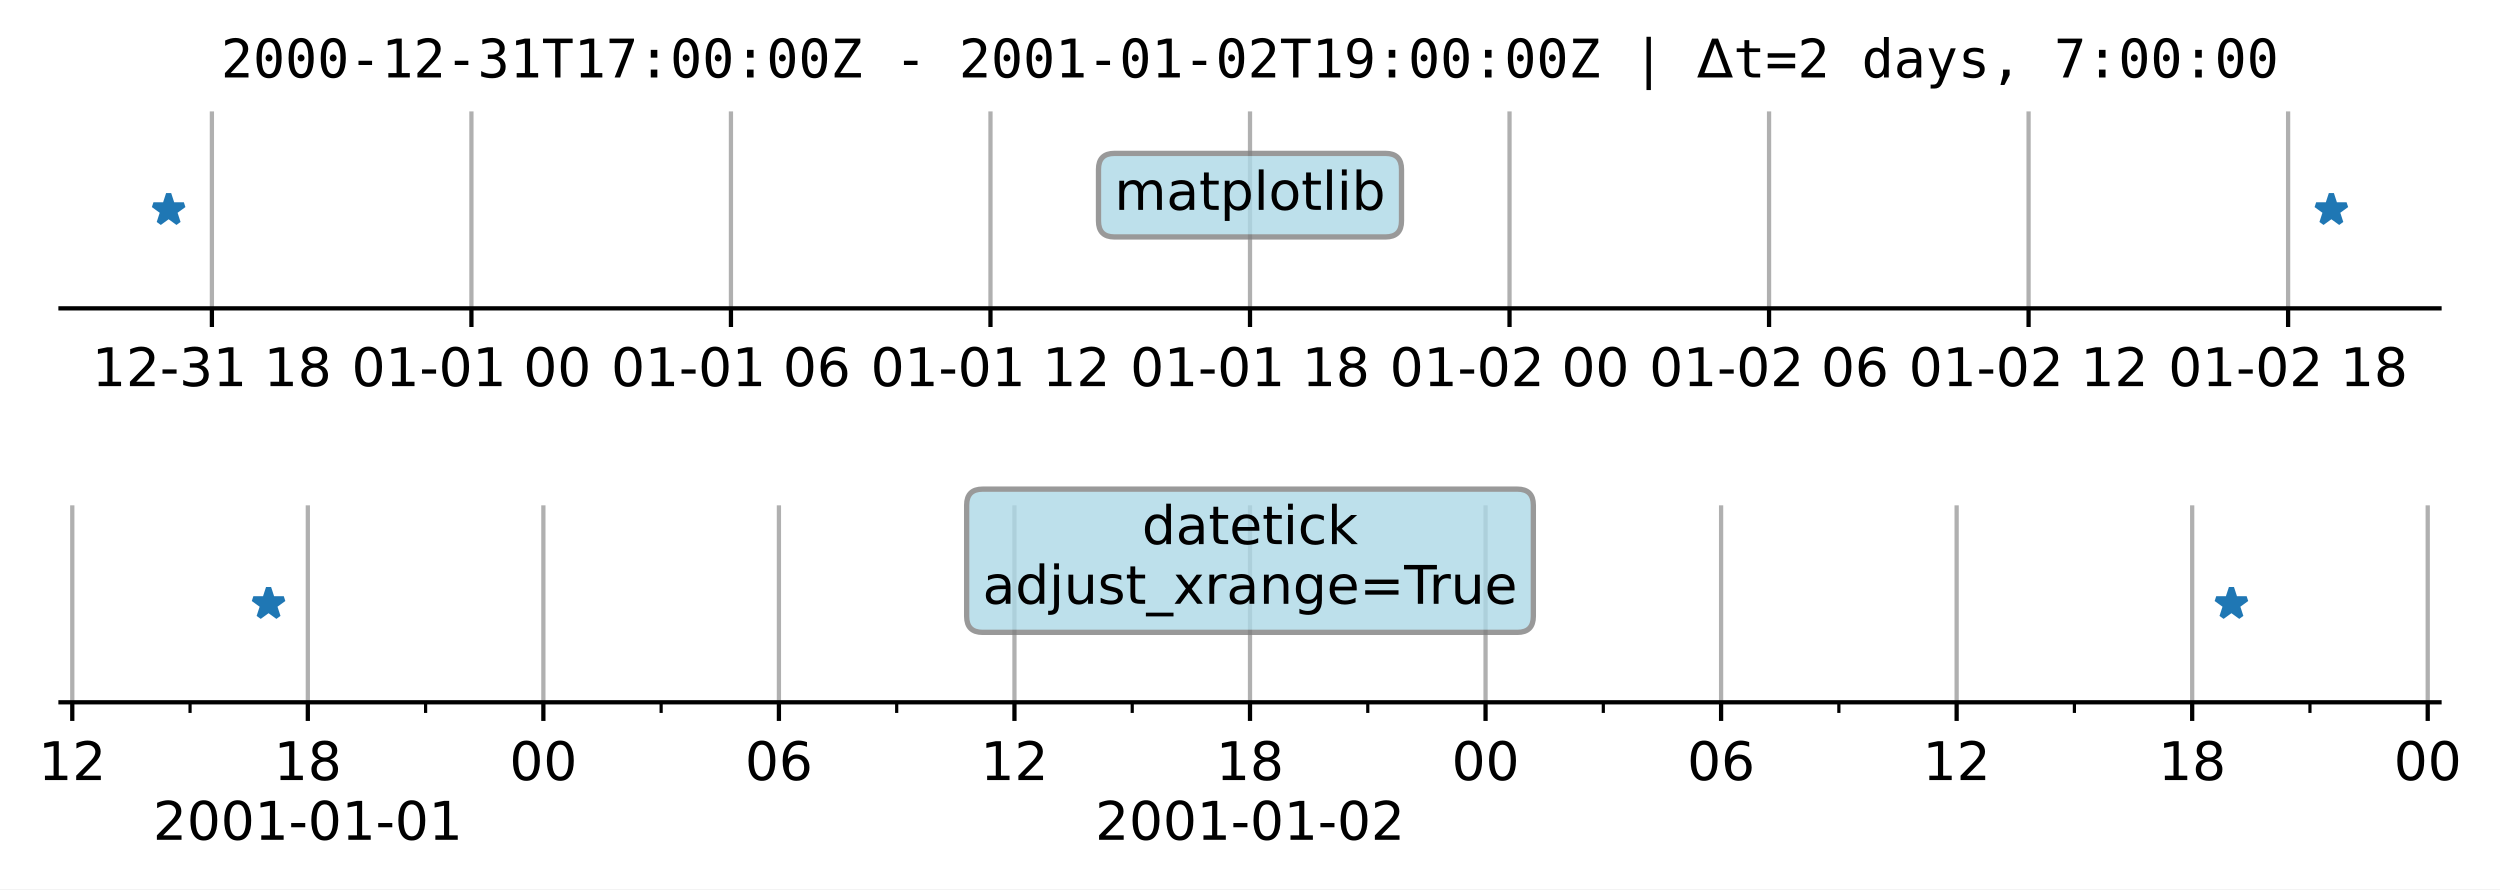
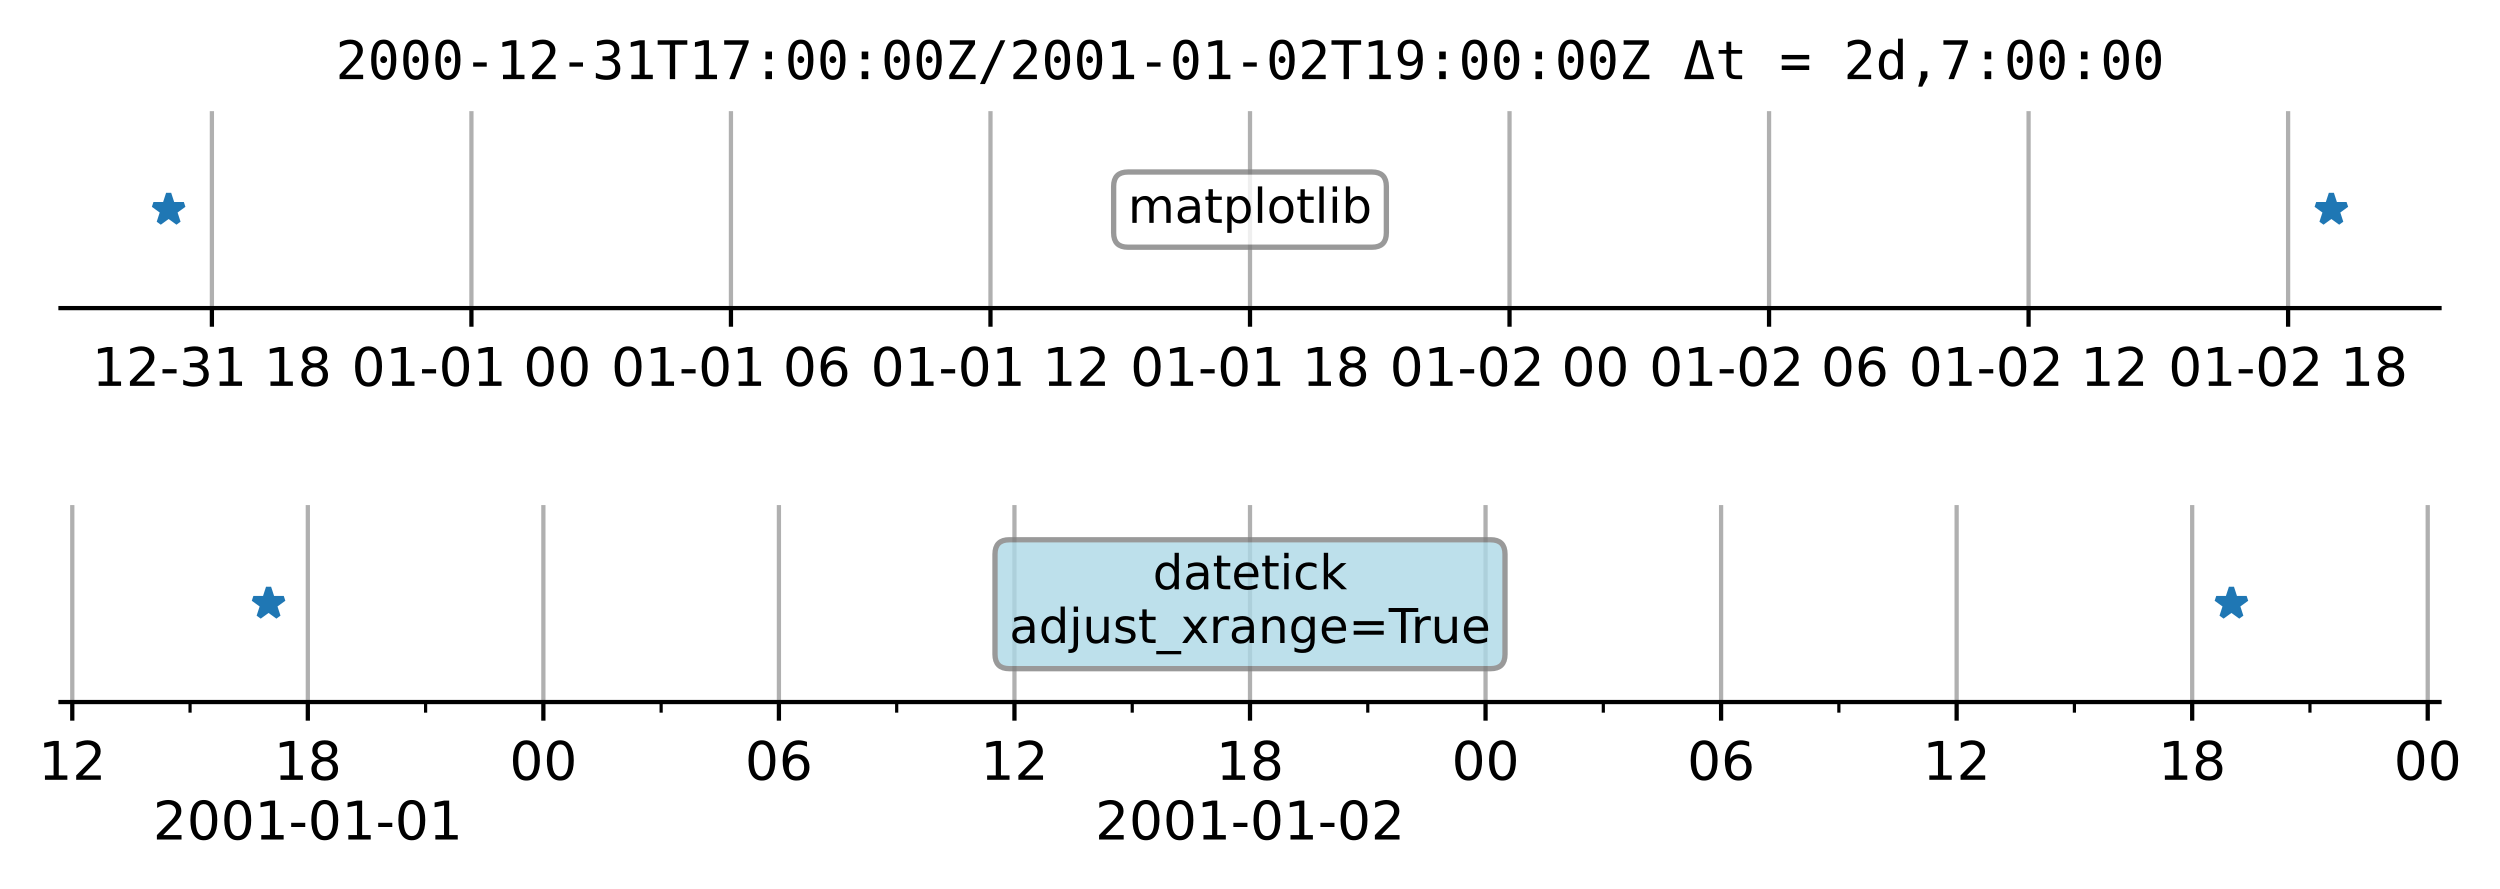
- <svg xmlns="http://www.w3.org/2000/svg" xmlns:xlink="http://www.w3.org/1999/xlink" width="469.105pt" height="166.856pt" viewBox="0 0 469.105 166.856" version="1.1">
+ <svg xmlns="http://www.w3.org/2000/svg" xmlns:xlink="http://www.w3.org/1999/xlink" width="469.105pt" height="166.808pt" viewBox="0 0 469.105 166.808" version="1.1">
  <defs>
    <style type="text/css">*{stroke-linejoin: round; stroke-linecap: butt}</style>
  </defs>
  <g id="figure_1">
    <g id="patch_1">
-       <path d="M 0 166.856  L 469.105 166.856  L 469.105 0  L 0 0  z " style="fill: #ffffff" />
+       <path d="M 0 166.808  L 469.105 166.808  L 469.105 0  L 0 0  z " style="fill: #ffffff" />
    </g>
    <g id="axes_1">
      <g id="patch_2">
-         <path d="M 11.353 57.86  L 457.753 57.86  L 457.753 20.9  L 11.353 20.9  z " style="fill: #ffffff" />
+         <path d="M 11.353 57.812  L 457.753 57.812  L 457.753 20.852  L 11.353 20.852  z " style="fill: #ffffff" />
      </g>
      <g id="matplotlib.axis_1">
        <g id="xtick_1">
          <g id="line2d_1">
-             <path d="M 39.76 57.86  L 39.76 20.9  " clip-path="url(#p794c9a2584)" style="fill: none; stroke: #b0b0b0; stroke-width: 0.8; stroke-linecap: square" />
+             <path d="M 39.76 57.812  L 39.76 20.852  " clip-path="url(#p89f7d817bd)" style="fill: none; stroke: #b0b0b0; stroke-width: 0.8; stroke-linecap: square" />
          </g>
          <g id="line2d_2">
            <defs>
-               <path id="m5f459352a1" d="M 0 0  L 0 3.5  " style="stroke: #000000; stroke-width: 0.8" />
+               <path id="m830f790c92" d="M 0 0  L 0 3.5  " style="stroke: #000000; stroke-width: 0.8" />
            </defs>
            <g>
-               <use xlink:href="#m5f459352a1" x="39.76" y="57.86" style="stroke: #000000; stroke-width: 0.8" />
+               <use xlink:href="#m830f790c92" x="39.76" y="57.812" style="stroke: #000000; stroke-width: 0.8" />
            </g>
          </g>
          <g id="text_1">
-             <text style="font-size: 10px; font-family: 'DejaVu Sans', 'Bitstream Vera Sans', 'Computer Modern Sans Serif', 'Lucida Grande', 'Verdana', 'Geneva', 'Lucid', 'Arial', 'Helvetica', 'Avant Garde', sans-serif; text-anchor: middle" x="39.76" y="72.458" transform="rotate(-0 39.75987 72.45844)">12-31 18</text>
+             <text style="font-size: 10px; font-family: 'DejaVu Sans', 'Bitstream Vera Sans', 'Computer Modern Sans Serif', 'Lucida Grande', 'Verdana', 'Geneva', 'Lucid', 'Arial', 'Helvetica', 'Avant Garde', sans-serif; text-anchor: middle" x="39.76" y="72.41" transform="rotate(-0 39.75987 72.41)">12-31 18</text>
          </g>
        </g>
        <g id="xtick_2">
          <g id="line2d_3">
-             <path d="M 88.458 57.86  L 88.458 20.9  " clip-path="url(#p794c9a2584)" style="fill: none; stroke: #b0b0b0; stroke-width: 0.8; stroke-linecap: square" />
+             <path d="M 88.458 57.812  L 88.458 20.852  " clip-path="url(#p89f7d817bd)" style="fill: none; stroke: #b0b0b0; stroke-width: 0.8; stroke-linecap: square" />
          </g>
          <g id="line2d_4">
            <g>
-               <use xlink:href="#m5f459352a1" x="88.458" y="57.86" style="stroke: #000000; stroke-width: 0.8" />
+               <use xlink:href="#m830f790c92" x="88.458" y="57.812" style="stroke: #000000; stroke-width: 0.8" />
            </g>
          </g>
          <g id="text_2">
-             <text style="font-size: 10px; font-family: 'DejaVu Sans', 'Bitstream Vera Sans', 'Computer Modern Sans Serif', 'Lucida Grande', 'Verdana', 'Geneva', 'Lucid', 'Arial', 'Helvetica', 'Avant Garde', sans-serif; text-anchor: middle" x="88.458" y="72.458" transform="rotate(-0 88.45805 72.45844)">01-01 00</text>
+             <text style="font-size: 10px; font-family: 'DejaVu Sans', 'Bitstream Vera Sans', 'Computer Modern Sans Serif', 'Lucida Grande', 'Verdana', 'Geneva', 'Lucid', 'Arial', 'Helvetica', 'Avant Garde', sans-serif; text-anchor: middle" x="88.458" y="72.41" transform="rotate(-0 88.45805 72.41)">01-01 00</text>
          </g>
        </g>
        <g id="xtick_3">
          <g id="line2d_5">
-             <path d="M 137.156 57.86  L 137.156 20.9  " clip-path="url(#p794c9a2584)" style="fill: none; stroke: #b0b0b0; stroke-width: 0.8; stroke-linecap: square" />
+             <path d="M 137.156 57.812  L 137.156 20.852  " clip-path="url(#p89f7d817bd)" style="fill: none; stroke: #b0b0b0; stroke-width: 0.8; stroke-linecap: square" />
          </g>
          <g id="line2d_6">
            <g>
-               <use xlink:href="#m5f459352a1" x="137.156" y="57.86" style="stroke: #000000; stroke-width: 0.8" />
+               <use xlink:href="#m830f790c92" x="137.156" y="57.812" style="stroke: #000000; stroke-width: 0.8" />
            </g>
          </g>
          <g id="text_3">
-             <text style="font-size: 10px; font-family: 'DejaVu Sans', 'Bitstream Vera Sans', 'Computer Modern Sans Serif', 'Lucida Grande', 'Verdana', 'Geneva', 'Lucid', 'Arial', 'Helvetica', 'Avant Garde', sans-serif; text-anchor: middle" x="137.156" y="72.458" transform="rotate(-0 137.1562 72.45844)">01-01 06</text>
+             <text style="font-size: 10px; font-family: 'DejaVu Sans', 'Bitstream Vera Sans', 'Computer Modern Sans Serif', 'Lucida Grande', 'Verdana', 'Geneva', 'Lucid', 'Arial', 'Helvetica', 'Avant Garde', sans-serif; text-anchor: middle" x="137.156" y="72.41" transform="rotate(-0 137.1562 72.41)">01-01 06</text>
          </g>
        </g>
        <g id="xtick_4">
          <g id="line2d_7">
-             <path d="M 185.854 57.86  L 185.854 20.9  " clip-path="url(#p794c9a2584)" style="fill: none; stroke: #b0b0b0; stroke-width: 0.8; stroke-linecap: square" />
+             <path d="M 185.854 57.812  L 185.854 20.852  " clip-path="url(#p89f7d817bd)" style="fill: none; stroke: #b0b0b0; stroke-width: 0.8; stroke-linecap: square" />
          </g>
          <g id="line2d_8">
            <g>
-               <use xlink:href="#m5f459352a1" x="185.854" y="57.86" style="stroke: #000000; stroke-width: 0.8" />
+               <use xlink:href="#m830f790c92" x="185.854" y="57.812" style="stroke: #000000; stroke-width: 0.8" />
            </g>
          </g>
          <g id="text_4">
-             <text style="font-size: 10px; font-family: 'DejaVu Sans', 'Bitstream Vera Sans', 'Computer Modern Sans Serif', 'Lucida Grande', 'Verdana', 'Geneva', 'Lucid', 'Arial', 'Helvetica', 'Avant Garde', sans-serif; text-anchor: middle" x="185.854" y="72.458" transform="rotate(-0 185.8544 72.45844)">01-01 12</text>
+             <text style="font-size: 10px; font-family: 'DejaVu Sans', 'Bitstream Vera Sans', 'Computer Modern Sans Serif', 'Lucida Grande', 'Verdana', 'Geneva', 'Lucid', 'Arial', 'Helvetica', 'Avant Garde', sans-serif; text-anchor: middle" x="185.854" y="72.41" transform="rotate(-0 185.8544 72.41)">01-01 12</text>
          </g>
        </g>
        <g id="xtick_5">
          <g id="line2d_9">
-             <path d="M 234.553 57.86  L 234.553 20.9  " clip-path="url(#p794c9a2584)" style="fill: none; stroke: #b0b0b0; stroke-width: 0.8; stroke-linecap: square" />
+             <path d="M 234.553 57.812  L 234.553 20.852  " clip-path="url(#p89f7d817bd)" style="fill: none; stroke: #b0b0b0; stroke-width: 0.8; stroke-linecap: square" />
          </g>
          <g id="line2d_10">
            <g>
-               <use xlink:href="#m5f459352a1" x="234.553" y="57.86" style="stroke: #000000; stroke-width: 0.8" />
+               <use xlink:href="#m830f790c92" x="234.553" y="57.812" style="stroke: #000000; stroke-width: 0.8" />
            </g>
          </g>
          <g id="text_5">
-             <text style="font-size: 10px; font-family: 'DejaVu Sans', 'Bitstream Vera Sans', 'Computer Modern Sans Serif', 'Lucida Grande', 'Verdana', 'Geneva', 'Lucid', 'Arial', 'Helvetica', 'Avant Garde', sans-serif; text-anchor: middle" x="234.553" y="72.458" transform="rotate(-0 234.5526 72.45844)">01-01 18</text>
+             <text style="font-size: 10px; font-family: 'DejaVu Sans', 'Bitstream Vera Sans', 'Computer Modern Sans Serif', 'Lucida Grande', 'Verdana', 'Geneva', 'Lucid', 'Arial', 'Helvetica', 'Avant Garde', sans-serif; text-anchor: middle" x="234.553" y="72.41" transform="rotate(-0 234.5526 72.41)">01-01 18</text>
          </g>
        </g>
        <g id="xtick_6">
          <g id="line2d_11">
-             <path d="M 283.251 57.86  L 283.251 20.9  " clip-path="url(#p794c9a2584)" style="fill: none; stroke: #b0b0b0; stroke-width: 0.8; stroke-linecap: square" />
+             <path d="M 283.251 57.812  L 283.251 20.852  " clip-path="url(#p89f7d817bd)" style="fill: none; stroke: #b0b0b0; stroke-width: 0.8; stroke-linecap: square" />
          </g>
          <g id="line2d_12">
            <g>
-               <use xlink:href="#m5f459352a1" x="283.251" y="57.86" style="stroke: #000000; stroke-width: 0.8" />
+               <use xlink:href="#m830f790c92" x="283.251" y="57.812" style="stroke: #000000; stroke-width: 0.8" />
            </g>
          </g>
          <g id="text_6">
-             <text style="font-size: 10px; font-family: 'DejaVu Sans', 'Bitstream Vera Sans', 'Computer Modern Sans Serif', 'Lucida Grande', 'Verdana', 'Geneva', 'Lucid', 'Arial', 'Helvetica', 'Avant Garde', sans-serif; text-anchor: middle" x="283.251" y="72.458" transform="rotate(-0 283.2508 72.45844)">01-02 00</text>
+             <text style="font-size: 10px; font-family: 'DejaVu Sans', 'Bitstream Vera Sans', 'Computer Modern Sans Serif', 'Lucida Grande', 'Verdana', 'Geneva', 'Lucid', 'Arial', 'Helvetica', 'Avant Garde', sans-serif; text-anchor: middle" x="283.251" y="72.41" transform="rotate(-0 283.2508 72.41)">01-02 00</text>
          </g>
        </g>
        <g id="xtick_7">
          <g id="line2d_13">
-             <path d="M 331.949 57.86  L 331.949 20.9  " clip-path="url(#p794c9a2584)" style="fill: none; stroke: #b0b0b0; stroke-width: 0.8; stroke-linecap: square" />
+             <path d="M 331.949 57.812  L 331.949 20.852  " clip-path="url(#p89f7d817bd)" style="fill: none; stroke: #b0b0b0; stroke-width: 0.8; stroke-linecap: square" />
          </g>
          <g id="line2d_14">
            <g>
-               <use xlink:href="#m5f459352a1" x="331.949" y="57.86" style="stroke: #000000; stroke-width: 0.8" />
+               <use xlink:href="#m830f790c92" x="331.949" y="57.812" style="stroke: #000000; stroke-width: 0.8" />
            </g>
          </g>
          <g id="text_7">
-             <text style="font-size: 10px; font-family: 'DejaVu Sans', 'Bitstream Vera Sans', 'Computer Modern Sans Serif', 'Lucida Grande', 'Verdana', 'Geneva', 'Lucid', 'Arial', 'Helvetica', 'Avant Garde', sans-serif; text-anchor: middle" x="331.949" y="72.458" transform="rotate(-0 331.949 72.45844)">01-02 06</text>
+             <text style="font-size: 10px; font-family: 'DejaVu Sans', 'Bitstream Vera Sans', 'Computer Modern Sans Serif', 'Lucida Grande', 'Verdana', 'Geneva', 'Lucid', 'Arial', 'Helvetica', 'Avant Garde', sans-serif; text-anchor: middle" x="331.949" y="72.41" transform="rotate(-0 331.949 72.41)">01-02 06</text>
          </g>
        </g>
        <g id="xtick_8">
          <g id="line2d_15">
-             <path d="M 380.647 57.86  L 380.647 20.9  " clip-path="url(#p794c9a2584)" style="fill: none; stroke: #b0b0b0; stroke-width: 0.8; stroke-linecap: square" />
+             <path d="M 380.647 57.812  L 380.647 20.852  " clip-path="url(#p89f7d817bd)" style="fill: none; stroke: #b0b0b0; stroke-width: 0.8; stroke-linecap: square" />
          </g>
          <g id="line2d_16">
            <g>
-               <use xlink:href="#m5f459352a1" x="380.647" y="57.86" style="stroke: #000000; stroke-width: 0.8" />
+               <use xlink:href="#m830f790c92" x="380.647" y="57.812" style="stroke: #000000; stroke-width: 0.8" />
            </g>
          </g>
          <g id="text_8">
-             <text style="font-size: 10px; font-family: 'DejaVu Sans', 'Bitstream Vera Sans', 'Computer Modern Sans Serif', 'Lucida Grande', 'Verdana', 'Geneva', 'Lucid', 'Arial', 'Helvetica', 'Avant Garde', sans-serif; text-anchor: middle" x="380.647" y="72.458" transform="rotate(-0 380.6471 72.45844)">01-02 12</text>
+             <text style="font-size: 10px; font-family: 'DejaVu Sans', 'Bitstream Vera Sans', 'Computer Modern Sans Serif', 'Lucida Grande', 'Verdana', 'Geneva', 'Lucid', 'Arial', 'Helvetica', 'Avant Garde', sans-serif; text-anchor: middle" x="380.647" y="72.41" transform="rotate(-0 380.6471 72.41)">01-02 12</text>
          </g>
        </g>
        <g id="xtick_9">
          <g id="line2d_17">
-             <path d="M 429.345 57.86  L 429.345 20.9  " clip-path="url(#p794c9a2584)" style="fill: none; stroke: #b0b0b0; stroke-width: 0.8; stroke-linecap: square" />
+             <path d="M 429.345 57.812  L 429.345 20.852  " clip-path="url(#p89f7d817bd)" style="fill: none; stroke: #b0b0b0; stroke-width: 0.8; stroke-linecap: square" />
          </g>
          <g id="line2d_18">
            <g>
-               <use xlink:href="#m5f459352a1" x="429.345" y="57.86" style="stroke: #000000; stroke-width: 0.8" />
+               <use xlink:href="#m830f790c92" x="429.345" y="57.812" style="stroke: #000000; stroke-width: 0.8" />
            </g>
          </g>
          <g id="text_9">
-             <text style="font-size: 10px; font-family: 'DejaVu Sans', 'Bitstream Vera Sans', 'Computer Modern Sans Serif', 'Lucida Grande', 'Verdana', 'Geneva', 'Lucid', 'Arial', 'Helvetica', 'Avant Garde', sans-serif; text-anchor: middle" x="429.345" y="72.458" transform="rotate(-0 429.3453 72.45844)">01-02 18</text>
+             <text style="font-size: 10px; font-family: 'DejaVu Sans', 'Bitstream Vera Sans', 'Computer Modern Sans Serif', 'Lucida Grande', 'Verdana', 'Geneva', 'Lucid', 'Arial', 'Helvetica', 'Avant Garde', sans-serif; text-anchor: middle" x="429.345" y="72.41" transform="rotate(-0 429.3453 72.41)">01-02 18</text>
          </g>
        </g>
      </g>
      <g id="line2d_19">
        <defs>
-           <path id="m049b38c788" d="M 0 -3  L -0.674 -0.927  L -2.853 -0.927  L -1.09 0.354  L -1.763 2.427  L -0 1.146  L 1.763 2.427  L 1.09 0.354  L 2.853 -0.927  L 0.674 -0.927  z " style="stroke: #1f77b4; stroke-linejoin: bevel" />
+           <path id="m13cf671764" d="M 0 -3  L -0.674 -0.927  L -2.853 -0.927  L -1.09 0.354  L -1.763 2.427  L -0 1.146  L 1.763 2.427  L 1.09 0.354  L 2.853 -0.927  L 0.674 -0.927  z " style="stroke: #1f77b4; stroke-linejoin: bevel" />
        </defs>
-         <g clip-path="url(#p794c9a2584)">
-           <use xlink:href="#m049b38c788" x="31.644" y="39.38" style="fill: #1f77b4; stroke: #1f77b4; stroke-linejoin: bevel" />
-           <use xlink:href="#m049b38c788" x="437.462" y="39.38" style="fill: #1f77b4; stroke: #1f77b4; stroke-linejoin: bevel" />
+         <g clip-path="url(#p89f7d817bd)">
+           <use xlink:href="#m13cf671764" x="31.644" y="39.332" style="fill: #1f77b4; stroke: #1f77b4; stroke-linejoin: bevel" />
+           <use xlink:href="#m13cf671764" x="437.462" y="39.332" style="fill: #1f77b4; stroke: #1f77b4; stroke-linejoin: bevel" />
        </g>
      </g>
      <g id="patch_3">
-         <path d="M 11.353 57.86  L 457.753 57.86  " style="fill: none; stroke: #000000; stroke-width: 0.8; stroke-linejoin: miter; stroke-linecap: square" />
+         <path d="M 11.353 57.812  L 457.753 57.812  " style="fill: none; stroke: #000000; stroke-width: 0.8; stroke-linejoin: miter; stroke-linecap: square" />
      </g>
      <g id="text_10">
        <g id="patch_4">
-           <path d="M 209.123 44.46  L 259.982 44.46  Q 262.982 44.46 262.982 41.46  L 262.982 31.782  Q 262.982 28.782 259.982 28.782  L 209.123 28.782  Q 206.123 28.782 206.123 31.782  L 206.123 41.46  Q 206.123 44.46 209.123 44.46  z " style="fill: #add8e6; opacity: 0.8; stroke: #808080; stroke-linejoin: miter" />
-         </g>
-         <text style="font-size: 10px; font-family: 'DejaVu Sans', 'Bitstream Vera Sans', 'Computer Modern Sans Serif', 'Lucida Grande', 'Verdana', 'Geneva', 'Lucid', 'Arial', 'Helvetica', 'Avant Garde', sans-serif; text-anchor: middle" x="234.553" y="39.38" transform="rotate(-0 234.5526 39.38)">matplotlib</text>
+           <path d="M 211.666 46.387  L 257.439 46.387  Q 260.139 46.387 260.139 43.687  L 260.139 34.976  Q 260.139 32.276 257.439 32.276  L 211.666 32.276  Q 208.966 32.276 208.966 34.976  L 208.966 43.687  Q 208.966 46.387 211.666 46.387  z " style="fill: #ffffff; opacity: 0.8; stroke: #808080; stroke-linejoin: miter" />
+         </g>
+         <text style="font-size: 9px; font-family: 'DejaVu Sans', 'Bitstream Vera Sans', 'Computer Modern Sans Serif', 'Lucida Grande', 'Verdana', 'Geneva', 'Lucid', 'Arial', 'Helvetica', 'Avant Garde', sans-serif; text-anchor: middle" x="234.553" y="41.815" transform="rotate(-0 234.5526 41.815)">matplotlib</text>
      </g>
      <g id="text_11">
-         <g transform="translate(41.4526 14.9)">
-           <text>
-             <tspan x="0" y="-0.359" style="font-size: 10px; font-family: 'DejaVu Sans Mono'">2</tspan>
-             <tspan x="6.021" y="-0.359" style="font-size: 10px; font-family: 'DejaVu Sans Mono'">0</tspan>
-             <tspan x="12.041" y="-0.359" style="font-size: 10px; font-family: 'DejaVu Sans Mono'">0</tspan>
-             <tspan x="18.062" y="-0.359" style="font-size: 10px; font-family: 'DejaVu Sans Mono'">0</tspan>
-             <tspan x="24.082" y="-0.359" style="font-size: 10px; font-family: 'DejaVu Sans Mono'">-</tspan>
-             <tspan x="30.103" y="-0.359" style="font-size: 10px; font-family: 'DejaVu Sans Mono'">1</tspan>
-             <tspan x="36.123" y="-0.359" style="font-size: 10px; font-family: 'DejaVu Sans Mono'">2</tspan>
-             <tspan x="42.144" y="-0.359" style="font-size: 10px; font-family: 'DejaVu Sans Mono'">-</tspan>
-             <tspan x="48.164" y="-0.359" style="font-size: 10px; font-family: 'DejaVu Sans Mono'">3</tspan>
-             <tspan x="54.185" y="-0.359" style="font-size: 10px; font-family: 'DejaVu Sans Mono'">1</tspan>
-             <tspan x="60.205" y="-0.359" style="font-size: 10px; font-family: 'DejaVu Sans Mono'">T</tspan>
-             <tspan x="66.226" y="-0.359" style="font-size: 10px; font-family: 'DejaVu Sans Mono'">1</tspan>
-             <tspan x="72.246" y="-0.359" style="font-size: 10px; font-family: 'DejaVu Sans Mono'">7</tspan>
-             <tspan x="78.267" y="-0.359" style="font-size: 10px; font-family: 'DejaVu Sans Mono'">:</tspan>
-             <tspan x="84.287" y="-0.359" style="font-size: 10px; font-family: 'DejaVu Sans Mono'">0</tspan>
-             <tspan x="90.308" y="-0.359" style="font-size: 10px; font-family: 'DejaVu Sans Mono'">0</tspan>
-             <tspan x="96.328" y="-0.359" style="font-size: 10px; font-family: 'DejaVu Sans Mono'">:</tspan>
-             <tspan x="102.349" y="-0.359" style="font-size: 10px; font-family: 'DejaVu Sans Mono'">0</tspan>
-             <tspan x="108.369" y="-0.359" style="font-size: 10px; font-family: 'DejaVu Sans Mono'">0</tspan>
-             <tspan x="114.39" y="-0.359" style="font-size: 10px; font-family: 'DejaVu Sans Mono'">Z</tspan>
-             <tspan x="120.41" y="-0.359" style="font-size: 10px; font-family: 'DejaVu Sans Mono'"> </tspan>
-             <tspan x="126.431" y="-0.359" style="font-size: 10px; font-family: 'DejaVu Sans Mono'">-</tspan>
-             <tspan x="132.451" y="-0.359" style="font-size: 10px; font-family: 'DejaVu Sans Mono'"> </tspan>
-             <tspan x="138.472" y="-0.359" style="font-size: 10px; font-family: 'DejaVu Sans Mono'">2</tspan>
-             <tspan x="144.492" y="-0.359" style="font-size: 10px; font-family: 'DejaVu Sans Mono'">0</tspan>
-             <tspan x="150.513" y="-0.359" style="font-size: 10px; font-family: 'DejaVu Sans Mono'">0</tspan>
-             <tspan x="156.533" y="-0.359" style="font-size: 10px; font-family: 'DejaVu Sans Mono'">1</tspan>
-             <tspan x="162.554" y="-0.359" style="font-size: 10px; font-family: 'DejaVu Sans Mono'">-</tspan>
-             <tspan x="168.574" y="-0.359" style="font-size: 10px; font-family: 'DejaVu Sans Mono'">0</tspan>
-             <tspan x="174.595" y="-0.359" style="font-size: 10px; font-family: 'DejaVu Sans Mono'">1</tspan>
-             <tspan x="180.615" y="-0.359" style="font-size: 10px; font-family: 'DejaVu Sans Mono'">-</tspan>
-             <tspan x="186.636" y="-0.359" style="font-size: 10px; font-family: 'DejaVu Sans Mono'">0</tspan>
-             <tspan x="192.656" y="-0.359" style="font-size: 10px; font-family: 'DejaVu Sans Mono'">2</tspan>
-             <tspan x="198.677" y="-0.359" style="font-size: 10px; font-family: 'DejaVu Sans Mono'">T</tspan>
-             <tspan x="204.697" y="-0.359" style="font-size: 10px; font-family: 'DejaVu Sans Mono'">1</tspan>
-             <tspan x="210.718" y="-0.359" style="font-size: 10px; font-family: 'DejaVu Sans Mono'">9</tspan>
-             <tspan x="216.738" y="-0.359" style="font-size: 10px; font-family: 'DejaVu Sans Mono'">:</tspan>
-             <tspan x="222.759" y="-0.359" style="font-size: 10px; font-family: 'DejaVu Sans Mono'">0</tspan>
-             <tspan x="228.779" y="-0.359" style="font-size: 10px; font-family: 'DejaVu Sans Mono'">0</tspan>
-             <tspan x="234.8" y="-0.359" style="font-size: 10px; font-family: 'DejaVu Sans Mono'">:</tspan>
-             <tspan x="240.82" y="-0.359" style="font-size: 10px; font-family: 'DejaVu Sans Mono'">0</tspan>
-             <tspan x="246.841" y="-0.359" style="font-size: 10px; font-family: 'DejaVu Sans Mono'">0</tspan>
-             <tspan x="252.861" y="-0.359" style="font-size: 10px; font-family: 'DejaVu Sans Mono'">Z</tspan>
-             <tspan x="258.882" y="-0.359" style="font-size: 10px; font-family: 'DejaVu Sans Mono'"> </tspan>
-             <tspan x="264.902" y="-0.359" style="font-size: 10px; font-family: 'DejaVu Sans Mono'">|</tspan>
-             <tspan x="270.923" y="-0.359" style="font-size: 10px; font-family: 'DejaVu Sans Mono'"> </tspan>
-             <tspan x="283.784" y="-0.359" style="font-size: 10px; font-family: 'DejaVu Sans Mono'">t</tspan>
-             <tspan x="289.805" y="-0.359" style="font-size: 10px; font-family: 'DejaVu Sans Mono'">=</tspan>
-             <tspan x="295.825" y="-0.359" style="font-size: 10px; font-family: 'DejaVu Sans Mono'">2</tspan>
-             <tspan x="301.846" y="-0.359" style="font-size: 10px; font-family: 'DejaVu Sans Mono'"> </tspan>
-             <tspan x="307.866" y="-0.359" style="font-size: 10px; font-family: 'DejaVu Sans Mono'">d</tspan>
-             <tspan x="313.887" y="-0.359" style="font-size: 10px; font-family: 'DejaVu Sans Mono'">a</tspan>
-             <tspan x="319.907" y="-0.359" style="font-size: 10px; font-family: 'DejaVu Sans Mono'">y</tspan>
-             <tspan x="325.928" y="-0.359" style="font-size: 10px; font-family: 'DejaVu Sans Mono'">s</tspan>
-             <tspan x="331.948" y="-0.359" style="font-size: 10px; font-family: 'DejaVu Sans Mono'">,</tspan>
-             <tspan x="337.969" y="-0.359" style="font-size: 10px; font-family: 'DejaVu Sans Mono'"> </tspan>
-             <tspan x="343.989" y="-0.359" style="font-size: 10px; font-family: 'DejaVu Sans Mono'">7</tspan>
-             <tspan x="350.01" y="-0.359" style="font-size: 10px; font-family: 'DejaVu Sans Mono'">:</tspan>
-             <tspan x="356.03" y="-0.359" style="font-size: 10px; font-family: 'DejaVu Sans Mono'">0</tspan>
-             <tspan x="362.051" y="-0.359" style="font-size: 10px; font-family: 'DejaVu Sans Mono'">0</tspan>
-             <tspan x="368.071" y="-0.359" style="font-size: 10px; font-family: 'DejaVu Sans Mono'">:</tspan>
-             <tspan x="374.092" y="-0.359" style="font-size: 10px; font-family: 'DejaVu Sans Mono'">0</tspan>
-             <tspan x="380.112" y="-0.359" style="font-size: 10px; font-family: 'DejaVu Sans Mono'">0</tspan>
-             <tspan x="276.943" y="-0.359" style="font-size: 10px; font-family: 'DejaVu Sans'">Δ</tspan>
-           </text>
-         </g>
+         <text style="font-size: 10px; font-family: 'DejaVu Sans Mono', 'Bitstream Vera Sans Mono', 'Computer Modern Typewriter', 'Andale Mono', 'Nimbus Mono L', 'Courier New', 'Courier', 'Fixed', 'Terminal', monospace; text-anchor: middle" x="234.553" y="14.852" transform="rotate(-0 234.5526 14.85156)">2000-12-31T17:00:00Z/2001-01-02T19:00:00Z Δt = 2d,7:00:00</text>
      </g>
    </g>
    <g id="axes_2">
      <g id="patch_5">
-         <path d="M 11.353 131.78  L 457.753 131.78  L 457.753 94.82  L 11.353 94.82  z " style="fill: #ffffff" />
+         <path d="M 11.353 131.732  L 457.753 131.732  L 457.753 94.772  L 11.353 94.772  z " style="fill: #ffffff" />
      </g>
      <g id="matplotlib.axis_2">
        <g id="xtick_10">
          <g id="line2d_20">
-             <path d="M 13.562 131.78  L 13.562 94.82  " clip-path="url(#p4b8913981e)" style="fill: none; stroke: #b0b0b0; stroke-width: 0.8; stroke-linecap: square" />
+             <path d="M 13.562 131.732  L 13.562 94.772  " clip-path="url(#pa365063fcb)" style="fill: none; stroke: #b0b0b0; stroke-width: 0.8; stroke-linecap: square" />
          </g>
          <g id="line2d_21">
            <g>
-               <use xlink:href="#m5f459352a1" x="13.562" y="131.78" style="stroke: #000000; stroke-width: 0.8" />
+               <use xlink:href="#m830f790c92" x="13.562" y="131.732" style="stroke: #000000; stroke-width: 0.8" />
            </g>
          </g>
          <g id="text_12">
-             <text style="font-size: 10px; font-family: 'DejaVu Sans', 'Bitstream Vera Sans', 'Computer Modern Sans Serif', 'Lucida Grande', 'Verdana', 'Geneva', 'Lucid', 'Arial', 'Helvetica', 'Avant Garde', sans-serif; text-anchor: middle" x="13.562" y="146.378" transform="rotate(-0 13.5625 146.3784)">12</text>
+             <text style="font-size: 10px; font-family: 'DejaVu Sans', 'Bitstream Vera Sans', 'Computer Modern Sans Serif', 'Lucida Grande', 'Verdana', 'Geneva', 'Lucid', 'Arial', 'Helvetica', 'Avant Garde', sans-serif; text-anchor: middle" x="13.562" y="146.33" transform="rotate(-0 13.5625 146.33)">12</text>
          </g>
        </g>
        <g id="xtick_11">
          <g id="line2d_22">
-             <path d="M 57.761 131.78  L 57.761 94.82  " clip-path="url(#p4b8913981e)" style="fill: none; stroke: #b0b0b0; stroke-width: 0.8; stroke-linecap: square" />
+             <path d="M 57.761 131.732  L 57.761 94.772  " clip-path="url(#pa365063fcb)" style="fill: none; stroke: #b0b0b0; stroke-width: 0.8; stroke-linecap: square" />
          </g>
          <g id="line2d_23">
            <g>
-               <use xlink:href="#m5f459352a1" x="57.761" y="131.78" style="stroke: #000000; stroke-width: 0.8" />
+               <use xlink:href="#m830f790c92" x="57.761" y="131.732" style="stroke: #000000; stroke-width: 0.8" />
            </g>
          </g>
          <g id="text_13">
-             <text style="font-size: 10px; font-family: 'DejaVu Sans', 'Bitstream Vera Sans', 'Computer Modern Sans Serif', 'Lucida Grande', 'Verdana', 'Geneva', 'Lucid', 'Arial', 'Helvetica', 'Avant Garde', sans-serif" transform="translate(51.39802 146.3784)">18</text>
-             <text style="font-size: 10px; font-family: 'DejaVu Sans', 'Bitstream Vera Sans', 'Computer Modern Sans Serif', 'Lucida Grande', 'Verdana', 'Geneva', 'Lucid', 'Arial', 'Helvetica', 'Avant Garde', sans-serif" transform="translate(28.70271 157.5762)">2001-01-01</text>
+             <text style="font-size: 10px; font-family: 'DejaVu Sans', 'Bitstream Vera Sans', 'Computer Modern Sans Serif', 'Lucida Grande', 'Verdana', 'Geneva', 'Lucid', 'Arial', 'Helvetica', 'Avant Garde', sans-serif" transform="translate(51.39802 146.33)">18</text>
+             <text style="font-size: 10px; font-family: 'DejaVu Sans', 'Bitstream Vera Sans', 'Computer Modern Sans Serif', 'Lucida Grande', 'Verdana', 'Geneva', 'Lucid', 'Arial', 'Helvetica', 'Avant Garde', sans-serif" transform="translate(28.70271 157.5278)">2001-01-01</text>
          </g>
        </g>
        <g id="xtick_12">
          <g id="line2d_24">
-             <path d="M 101.959 131.78  L 101.959 94.82  " clip-path="url(#p4b8913981e)" style="fill: none; stroke: #b0b0b0; stroke-width: 0.8; stroke-linecap: square" />
+             <path d="M 101.959 131.732  L 101.959 94.772  " clip-path="url(#pa365063fcb)" style="fill: none; stroke: #b0b0b0; stroke-width: 0.8; stroke-linecap: square" />
          </g>
          <g id="line2d_25">
            <g>
-               <use xlink:href="#m5f459352a1" x="101.959" y="131.78" style="stroke: #000000; stroke-width: 0.8" />
+               <use xlink:href="#m830f790c92" x="101.959" y="131.732" style="stroke: #000000; stroke-width: 0.8" />
            </g>
          </g>
          <g id="text_14">
-             <text style="font-size: 10px; font-family: 'DejaVu Sans', 'Bitstream Vera Sans', 'Computer Modern Sans Serif', 'Lucida Grande', 'Verdana', 'Geneva', 'Lucid', 'Arial', 'Helvetica', 'Avant Garde', sans-serif; text-anchor: middle" x="101.959" y="146.378" transform="rotate(-0 101.9585 146.3784)">00</text>
+             <text style="font-size: 10px; font-family: 'DejaVu Sans', 'Bitstream Vera Sans', 'Computer Modern Sans Serif', 'Lucida Grande', 'Verdana', 'Geneva', 'Lucid', 'Arial', 'Helvetica', 'Avant Garde', sans-serif; text-anchor: middle" x="101.959" y="146.33" transform="rotate(-0 101.9585 146.33)">00</text>
          </g>
        </g>
        <g id="xtick_13">
          <g id="line2d_26">
-             <path d="M 146.157 131.78  L 146.157 94.82  " clip-path="url(#p4b8913981e)" style="fill: none; stroke: #b0b0b0; stroke-width: 0.8; stroke-linecap: square" />
+             <path d="M 146.157 131.732  L 146.157 94.772  " clip-path="url(#pa365063fcb)" style="fill: none; stroke: #b0b0b0; stroke-width: 0.8; stroke-linecap: square" />
          </g>
          <g id="line2d_27">
            <g>
-               <use xlink:href="#m5f459352a1" x="146.157" y="131.78" style="stroke: #000000; stroke-width: 0.8" />
+               <use xlink:href="#m830f790c92" x="146.157" y="131.732" style="stroke: #000000; stroke-width: 0.8" />
            </g>
          </g>
          <g id="text_15">
-             <text style="font-size: 10px; font-family: 'DejaVu Sans', 'Bitstream Vera Sans', 'Computer Modern Sans Serif', 'Lucida Grande', 'Verdana', 'Geneva', 'Lucid', 'Arial', 'Helvetica', 'Avant Garde', sans-serif; text-anchor: middle" x="146.157" y="146.378" transform="rotate(-0 146.1566 146.3784)">06</text>
+             <text style="font-size: 10px; font-family: 'DejaVu Sans', 'Bitstream Vera Sans', 'Computer Modern Sans Serif', 'Lucida Grande', 'Verdana', 'Geneva', 'Lucid', 'Arial', 'Helvetica', 'Avant Garde', sans-serif; text-anchor: middle" x="146.157" y="146.33" transform="rotate(-0 146.1566 146.33)">06</text>
          </g>
        </g>
        <g id="xtick_14">
          <g id="line2d_28">
-             <path d="M 190.355 131.78  L 190.355 94.82  " clip-path="url(#p4b8913981e)" style="fill: none; stroke: #b0b0b0; stroke-width: 0.8; stroke-linecap: square" />
+             <path d="M 190.355 131.732  L 190.355 94.772  " clip-path="url(#pa365063fcb)" style="fill: none; stroke: #b0b0b0; stroke-width: 0.8; stroke-linecap: square" />
          </g>
          <g id="line2d_29">
            <g>
-               <use xlink:href="#m5f459352a1" x="190.355" y="131.78" style="stroke: #000000; stroke-width: 0.8" />
+               <use xlink:href="#m830f790c92" x="190.355" y="131.732" style="stroke: #000000; stroke-width: 0.8" />
            </g>
          </g>
          <g id="text_16">
-             <text style="font-size: 10px; font-family: 'DejaVu Sans', 'Bitstream Vera Sans', 'Computer Modern Sans Serif', 'Lucida Grande', 'Verdana', 'Geneva', 'Lucid', 'Arial', 'Helvetica', 'Avant Garde', sans-serif; text-anchor: middle" x="190.355" y="146.378" transform="rotate(-0 190.3546 146.3784)">12</text>
+             <text style="font-size: 10px; font-family: 'DejaVu Sans', 'Bitstream Vera Sans', 'Computer Modern Sans Serif', 'Lucida Grande', 'Verdana', 'Geneva', 'Lucid', 'Arial', 'Helvetica', 'Avant Garde', sans-serif; text-anchor: middle" x="190.355" y="146.33" transform="rotate(-0 190.3546 146.33)">12</text>
          </g>
        </g>
        <g id="xtick_15">
          <g id="line2d_30">
-             <path d="M 234.553 131.78  L 234.553 94.82  " clip-path="url(#p4b8913981e)" style="fill: none; stroke: #b0b0b0; stroke-width: 0.8; stroke-linecap: square" />
+             <path d="M 234.553 131.732  L 234.553 94.772  " clip-path="url(#pa365063fcb)" style="fill: none; stroke: #b0b0b0; stroke-width: 0.8; stroke-linecap: square" />
          </g>
          <g id="line2d_31">
            <g>
-               <use xlink:href="#m5f459352a1" x="234.553" y="131.78" style="stroke: #000000; stroke-width: 0.8" />
+               <use xlink:href="#m830f790c92" x="234.553" y="131.732" style="stroke: #000000; stroke-width: 0.8" />
            </g>
          </g>
          <g id="text_17">
-             <text style="font-size: 10px; font-family: 'DejaVu Sans', 'Bitstream Vera Sans', 'Computer Modern Sans Serif', 'Lucida Grande', 'Verdana', 'Geneva', 'Lucid', 'Arial', 'Helvetica', 'Avant Garde', sans-serif" transform="translate(228.1901 146.3784)">18</text>
-             <text style="font-size: 10px; font-family: 'DejaVu Sans', 'Bitstream Vera Sans', 'Computer Modern Sans Serif', 'Lucida Grande', 'Verdana', 'Geneva', 'Lucid', 'Arial', 'Helvetica', 'Avant Garde', sans-serif" transform="translate(205.4948 157.5762)">2001-01-02</text>
+             <text style="font-size: 10px; font-family: 'DejaVu Sans', 'Bitstream Vera Sans', 'Computer Modern Sans Serif', 'Lucida Grande', 'Verdana', 'Geneva', 'Lucid', 'Arial', 'Helvetica', 'Avant Garde', sans-serif" transform="translate(228.1901 146.33)">18</text>
+             <text style="font-size: 10px; font-family: 'DejaVu Sans', 'Bitstream Vera Sans', 'Computer Modern Sans Serif', 'Lucida Grande', 'Verdana', 'Geneva', 'Lucid', 'Arial', 'Helvetica', 'Avant Garde', sans-serif" transform="translate(205.4948 157.5278)">2001-01-02</text>
          </g>
        </g>
        <g id="xtick_16">
          <g id="line2d_32">
-             <path d="M 278.751 131.78  L 278.751 94.82  " clip-path="url(#p4b8913981e)" style="fill: none; stroke: #b0b0b0; stroke-width: 0.8; stroke-linecap: square" />
+             <path d="M 278.751 131.732  L 278.751 94.772  " clip-path="url(#pa365063fcb)" style="fill: none; stroke: #b0b0b0; stroke-width: 0.8; stroke-linecap: square" />
          </g>
          <g id="line2d_33">
            <g>
-               <use xlink:href="#m5f459352a1" x="278.751" y="131.78" style="stroke: #000000; stroke-width: 0.8" />
+               <use xlink:href="#m830f790c92" x="278.751" y="131.732" style="stroke: #000000; stroke-width: 0.8" />
            </g>
          </g>
          <g id="text_18">
-             <text style="font-size: 10px; font-family: 'DejaVu Sans', 'Bitstream Vera Sans', 'Computer Modern Sans Serif', 'Lucida Grande', 'Verdana', 'Geneva', 'Lucid', 'Arial', 'Helvetica', 'Avant Garde', sans-serif; text-anchor: middle" x="278.751" y="146.378" transform="rotate(-0 278.7506 146.3784)">00</text>
+             <text style="font-size: 10px; font-family: 'DejaVu Sans', 'Bitstream Vera Sans', 'Computer Modern Sans Serif', 'Lucida Grande', 'Verdana', 'Geneva', 'Lucid', 'Arial', 'Helvetica', 'Avant Garde', sans-serif; text-anchor: middle" x="278.751" y="146.33" transform="rotate(-0 278.7506 146.33)">00</text>
          </g>
        </g>
        <g id="xtick_17">
          <g id="line2d_34">
-             <path d="M 322.949 131.78  L 322.949 94.82  " clip-path="url(#p4b8913981e)" style="fill: none; stroke: #b0b0b0; stroke-width: 0.8; stroke-linecap: square" />
+             <path d="M 322.949 131.732  L 322.949 94.772  " clip-path="url(#pa365063fcb)" style="fill: none; stroke: #b0b0b0; stroke-width: 0.8; stroke-linecap: square" />
          </g>
          <g id="line2d_35">
            <g>
-               <use xlink:href="#m5f459352a1" x="322.949" y="131.78" style="stroke: #000000; stroke-width: 0.8" />
+               <use xlink:href="#m830f790c92" x="322.949" y="131.732" style="stroke: #000000; stroke-width: 0.8" />
            </g>
          </g>
          <g id="text_19">
-             <text style="font-size: 10px; font-family: 'DejaVu Sans', 'Bitstream Vera Sans', 'Computer Modern Sans Serif', 'Lucida Grande', 'Verdana', 'Geneva', 'Lucid', 'Arial', 'Helvetica', 'Avant Garde', sans-serif; text-anchor: middle" x="322.949" y="146.378" transform="rotate(-0 322.9486 146.3784)">06</text>
+             <text style="font-size: 10px; font-family: 'DejaVu Sans', 'Bitstream Vera Sans', 'Computer Modern Sans Serif', 'Lucida Grande', 'Verdana', 'Geneva', 'Lucid', 'Arial', 'Helvetica', 'Avant Garde', sans-serif; text-anchor: middle" x="322.949" y="146.33" transform="rotate(-0 322.9486 146.33)">06</text>
          </g>
        </g>
        <g id="xtick_18">
          <g id="line2d_36">
-             <path d="M 367.147 131.78  L 367.147 94.82  " clip-path="url(#p4b8913981e)" style="fill: none; stroke: #b0b0b0; stroke-width: 0.8; stroke-linecap: square" />
+             <path d="M 367.147 131.732  L 367.147 94.772  " clip-path="url(#pa365063fcb)" style="fill: none; stroke: #b0b0b0; stroke-width: 0.8; stroke-linecap: square" />
          </g>
          <g id="line2d_37">
            <g>
-               <use xlink:href="#m5f459352a1" x="367.147" y="131.78" style="stroke: #000000; stroke-width: 0.8" />
+               <use xlink:href="#m830f790c92" x="367.147" y="131.732" style="stroke: #000000; stroke-width: 0.8" />
            </g>
          </g>
          <g id="text_20">
-             <text style="font-size: 10px; font-family: 'DejaVu Sans', 'Bitstream Vera Sans', 'Computer Modern Sans Serif', 'Lucida Grande', 'Verdana', 'Geneva', 'Lucid', 'Arial', 'Helvetica', 'Avant Garde', sans-serif; text-anchor: middle" x="367.147" y="146.378" transform="rotate(-0 367.1467 146.3784)">12</text>
+             <text style="font-size: 10px; font-family: 'DejaVu Sans', 'Bitstream Vera Sans', 'Computer Modern Sans Serif', 'Lucida Grande', 'Verdana', 'Geneva', 'Lucid', 'Arial', 'Helvetica', 'Avant Garde', sans-serif; text-anchor: middle" x="367.147" y="146.33" transform="rotate(-0 367.1467 146.33)">12</text>
          </g>
        </g>
        <g id="xtick_19">
          <g id="line2d_38">
-             <path d="M 411.345 131.78  L 411.345 94.82  " clip-path="url(#p4b8913981e)" style="fill: none; stroke: #b0b0b0; stroke-width: 0.8; stroke-linecap: square" />
+             <path d="M 411.345 131.732  L 411.345 94.772  " clip-path="url(#pa365063fcb)" style="fill: none; stroke: #b0b0b0; stroke-width: 0.8; stroke-linecap: square" />
          </g>
          <g id="line2d_39">
            <g>
-               <use xlink:href="#m5f459352a1" x="411.345" y="131.78" style="stroke: #000000; stroke-width: 0.8" />
+               <use xlink:href="#m830f790c92" x="411.345" y="131.732" style="stroke: #000000; stroke-width: 0.8" />
            </g>
          </g>
          <g id="text_21">
-             <text style="font-size: 10px; font-family: 'DejaVu Sans', 'Bitstream Vera Sans', 'Computer Modern Sans Serif', 'Lucida Grande', 'Verdana', 'Geneva', 'Lucid', 'Arial', 'Helvetica', 'Avant Garde', sans-serif; text-anchor: middle" x="411.345" y="146.378" transform="rotate(-0 411.3447 146.3784)">18</text>
+             <text style="font-size: 10px; font-family: 'DejaVu Sans', 'Bitstream Vera Sans', 'Computer Modern Sans Serif', 'Lucida Grande', 'Verdana', 'Geneva', 'Lucid', 'Arial', 'Helvetica', 'Avant Garde', sans-serif; text-anchor: middle" x="411.345" y="146.33" transform="rotate(-0 411.3447 146.33)">18</text>
          </g>
        </g>
        <g id="xtick_20">
          <g id="line2d_40">
-             <path d="M 455.543 131.78  L 455.543 94.82  " clip-path="url(#p4b8913981e)" style="fill: none; stroke: #b0b0b0; stroke-width: 0.8; stroke-linecap: square" />
+             <path d="M 455.543 131.732  L 455.543 94.772  " clip-path="url(#pa365063fcb)" style="fill: none; stroke: #b0b0b0; stroke-width: 0.8; stroke-linecap: square" />
          </g>
          <g id="line2d_41">
            <g>
-               <use xlink:href="#m5f459352a1" x="455.543" y="131.78" style="stroke: #000000; stroke-width: 0.8" />
+               <use xlink:href="#m830f790c92" x="455.543" y="131.732" style="stroke: #000000; stroke-width: 0.8" />
            </g>
          </g>
          <g id="text_22">
-             <text style="font-size: 10px; font-family: 'DejaVu Sans', 'Bitstream Vera Sans', 'Computer Modern Sans Serif', 'Lucida Grande', 'Verdana', 'Geneva', 'Lucid', 'Arial', 'Helvetica', 'Avant Garde', sans-serif; text-anchor: middle" x="455.543" y="146.378" transform="rotate(-0 455.5427 146.3784)">00</text>
+             <text style="font-size: 10px; font-family: 'DejaVu Sans', 'Bitstream Vera Sans', 'Computer Modern Sans Serif', 'Lucida Grande', 'Verdana', 'Geneva', 'Lucid', 'Arial', 'Helvetica', 'Avant Garde', sans-serif; text-anchor: middle" x="455.543" y="146.33" transform="rotate(-0 455.5427 146.33)">00</text>
          </g>
        </g>
        <g id="xtick_21">
          <g id="line2d_42">
            <defs>
-               <path id="ma87ecdbf9c" d="M 0 0  L 0 2  " style="stroke: #000000; stroke-width: 0.6" />
+               <path id="mcff2420947" d="M 0 0  L 0 2  " style="stroke: #000000; stroke-width: 0.6" />
            </defs>
            <g>
-               <use xlink:href="#ma87ecdbf9c" x="35.662" y="131.78" style="stroke: #000000; stroke-width: 0.6" />
+               <use xlink:href="#mcff2420947" x="35.662" y="131.732" style="stroke: #000000; stroke-width: 0.6" />
            </g>
          </g>
        </g>
        <g id="xtick_22">
          <g id="line2d_43">
            <g>
-               <use xlink:href="#ma87ecdbf9c" x="79.86" y="131.78" style="stroke: #000000; stroke-width: 0.6" />
+               <use xlink:href="#mcff2420947" x="79.86" y="131.732" style="stroke: #000000; stroke-width: 0.6" />
            </g>
          </g>
        </g>
        <g id="xtick_23">
          <g id="line2d_44">
            <g>
-               <use xlink:href="#ma87ecdbf9c" x="124.058" y="131.78" style="stroke: #000000; stroke-width: 0.6" />
+               <use xlink:href="#mcff2420947" x="124.058" y="131.732" style="stroke: #000000; stroke-width: 0.6" />
            </g>
          </g>
        </g>
        <g id="xtick_24">
          <g id="line2d_45">
            <g>
-               <use xlink:href="#ma87ecdbf9c" x="168.256" y="131.78" style="stroke: #000000; stroke-width: 0.6" />
+               <use xlink:href="#mcff2420947" x="168.256" y="131.732" style="stroke: #000000; stroke-width: 0.6" />
            </g>
          </g>
        </g>
        <g id="xtick_25">
          <g id="line2d_46">
            <g>
-               <use xlink:href="#ma87ecdbf9c" x="212.454" y="131.78" style="stroke: #000000; stroke-width: 0.6" />
+               <use xlink:href="#mcff2420947" x="212.454" y="131.732" style="stroke: #000000; stroke-width: 0.6" />
            </g>
          </g>
        </g>
        <g id="xtick_26">
          <g id="line2d_47">
            <g>
-               <use xlink:href="#ma87ecdbf9c" x="256.652" y="131.78" style="stroke: #000000; stroke-width: 0.6" />
+               <use xlink:href="#mcff2420947" x="256.652" y="131.732" style="stroke: #000000; stroke-width: 0.6" />
            </g>
          </g>
        </g>
        <g id="xtick_27">
          <g id="line2d_48">
            <g>
-               <use xlink:href="#ma87ecdbf9c" x="300.85" y="131.78" style="stroke: #000000; stroke-width: 0.6" />
+               <use xlink:href="#mcff2420947" x="300.85" y="131.732" style="stroke: #000000; stroke-width: 0.6" />
            </g>
          </g>
        </g>
        <g id="xtick_28">
          <g id="line2d_49">
            <g>
-               <use xlink:href="#ma87ecdbf9c" x="345.048" y="131.78" style="stroke: #000000; stroke-width: 0.6" />
+               <use xlink:href="#mcff2420947" x="345.048" y="131.732" style="stroke: #000000; stroke-width: 0.6" />
            </g>
          </g>
        </g>
        <g id="xtick_29">
          <g id="line2d_50">
            <g>
-               <use xlink:href="#ma87ecdbf9c" x="389.246" y="131.78" style="stroke: #000000; stroke-width: 0.6" />
+               <use xlink:href="#mcff2420947" x="389.246" y="131.732" style="stroke: #000000; stroke-width: 0.6" />
            </g>
          </g>
        </g>
        <g id="xtick_30">
          <g id="line2d_51">
            <g>
-               <use xlink:href="#ma87ecdbf9c" x="433.444" y="131.78" style="stroke: #000000; stroke-width: 0.6" />
+               <use xlink:href="#mcff2420947" x="433.444" y="131.732" style="stroke: #000000; stroke-width: 0.6" />
            </g>
          </g>
        </g>
      </g>
      <g id="line2d_52">
-         <g clip-path="url(#p4b8913981e)">
-           <use xlink:href="#m049b38c788" x="50.394" y="113.3" style="fill: #1f77b4; stroke: #1f77b4; stroke-linejoin: bevel" />
-           <use xlink:href="#m049b38c788" x="418.711" y="113.3" style="fill: #1f77b4; stroke: #1f77b4; stroke-linejoin: bevel" />
+         <g clip-path="url(#pa365063fcb)">
+           <use xlink:href="#m13cf671764" x="50.394" y="113.252" style="fill: #1f77b4; stroke: #1f77b4; stroke-linejoin: bevel" />
+           <use xlink:href="#m13cf671764" x="418.711" y="113.252" style="fill: #1f77b4; stroke: #1f77b4; stroke-linejoin: bevel" />
        </g>
      </g>
      <g id="patch_6">
-         <path d="M 11.353 131.78  L 457.753 131.78  " style="fill: none; stroke: #000000; stroke-width: 0.8; stroke-linejoin: miter; stroke-linecap: square" />
+         <path d="M 11.353 131.732  L 457.753 131.732  " style="fill: none; stroke: #000000; stroke-width: 0.8; stroke-linejoin: miter; stroke-linecap: square" />
      </g>
      <g id="text_23">
        <g id="patch_7">
-           <path d="M 184.386 118.658  L 284.719 118.658  Q 287.719 118.658 287.719 115.658  L 287.719 94.782  Q 287.719 91.782 284.719 91.782  L 184.386 91.782  Q 181.386 91.782 181.386 94.782  L 181.386 115.658  Q 181.386 118.658 184.386 118.658  z " style="fill: #add8e6; opacity: 0.8; stroke: #808080; stroke-linejoin: miter" />
-         </g>
-         <text style="font-size: 10px; font-family: 'DejaVu Sans', 'Bitstream Vera Sans', 'Computer Modern Sans Serif', 'Lucida Grande', 'Verdana', 'Geneva', 'Lucid', 'Arial', 'Helvetica', 'Avant Garde', sans-serif" transform="translate(214.2838 102.1022)">datetick</text>
-         <text style="font-size: 10px; font-family: 'DejaVu Sans', 'Bitstream Vera Sans', 'Computer Modern Sans Serif', 'Lucida Grande', 'Verdana', 'Geneva', 'Lucid', 'Arial', 'Helvetica', 'Avant Garde', sans-serif" transform="translate(184.3862 113.3)">adjust_xrange=True</text>
+           <path d="M 189.403 125.471  L 279.702 125.471  Q 282.402 125.471 282.402 122.771  L 282.402 103.983  Q 282.402 101.283 279.702 101.283  L 189.403 101.283  Q 186.703 101.283 186.703 103.983  L 186.703 122.771  Q 186.703 125.471 189.403 125.471  z " style="fill: #add8e6; opacity: 0.8; stroke: #808080; stroke-linejoin: miter" />
+         </g>
+         <text style="font-size: 9px; font-family: 'DejaVu Sans', 'Bitstream Vera Sans', 'Computer Modern Sans Serif', 'Lucida Grande', 'Verdana', 'Geneva', 'Lucid', 'Arial', 'Helvetica', 'Avant Garde', sans-serif" transform="translate(216.3107 110.5708)">datetick</text>
+         <text style="font-size: 9px; font-family: 'DejaVu Sans', 'Bitstream Vera Sans', 'Computer Modern Sans Serif', 'Lucida Grande', 'Verdana', 'Geneva', 'Lucid', 'Arial', 'Helvetica', 'Avant Garde', sans-serif" transform="translate(189.4028 120.6489)">adjust_xrange=True</text>
      </g>
    </g>
  </g>
  <defs>
-     <clipPath id="p794c9a2584">
-       <rect x="11.353" y="20.9" width="446.4" height="36.96" />
+     <clipPath id="p89f7d817bd">
+       <rect x="11.353" y="20.852" width="446.4" height="36.96" />
    </clipPath>
-     <clipPath id="p4b8913981e">
-       <rect x="11.353" y="94.82" width="446.4" height="36.96" />
+     <clipPath id="pa365063fcb">
+       <rect x="11.353" y="94.772" width="446.4" height="36.96" />
    </clipPath>
  </defs>
</svg>
